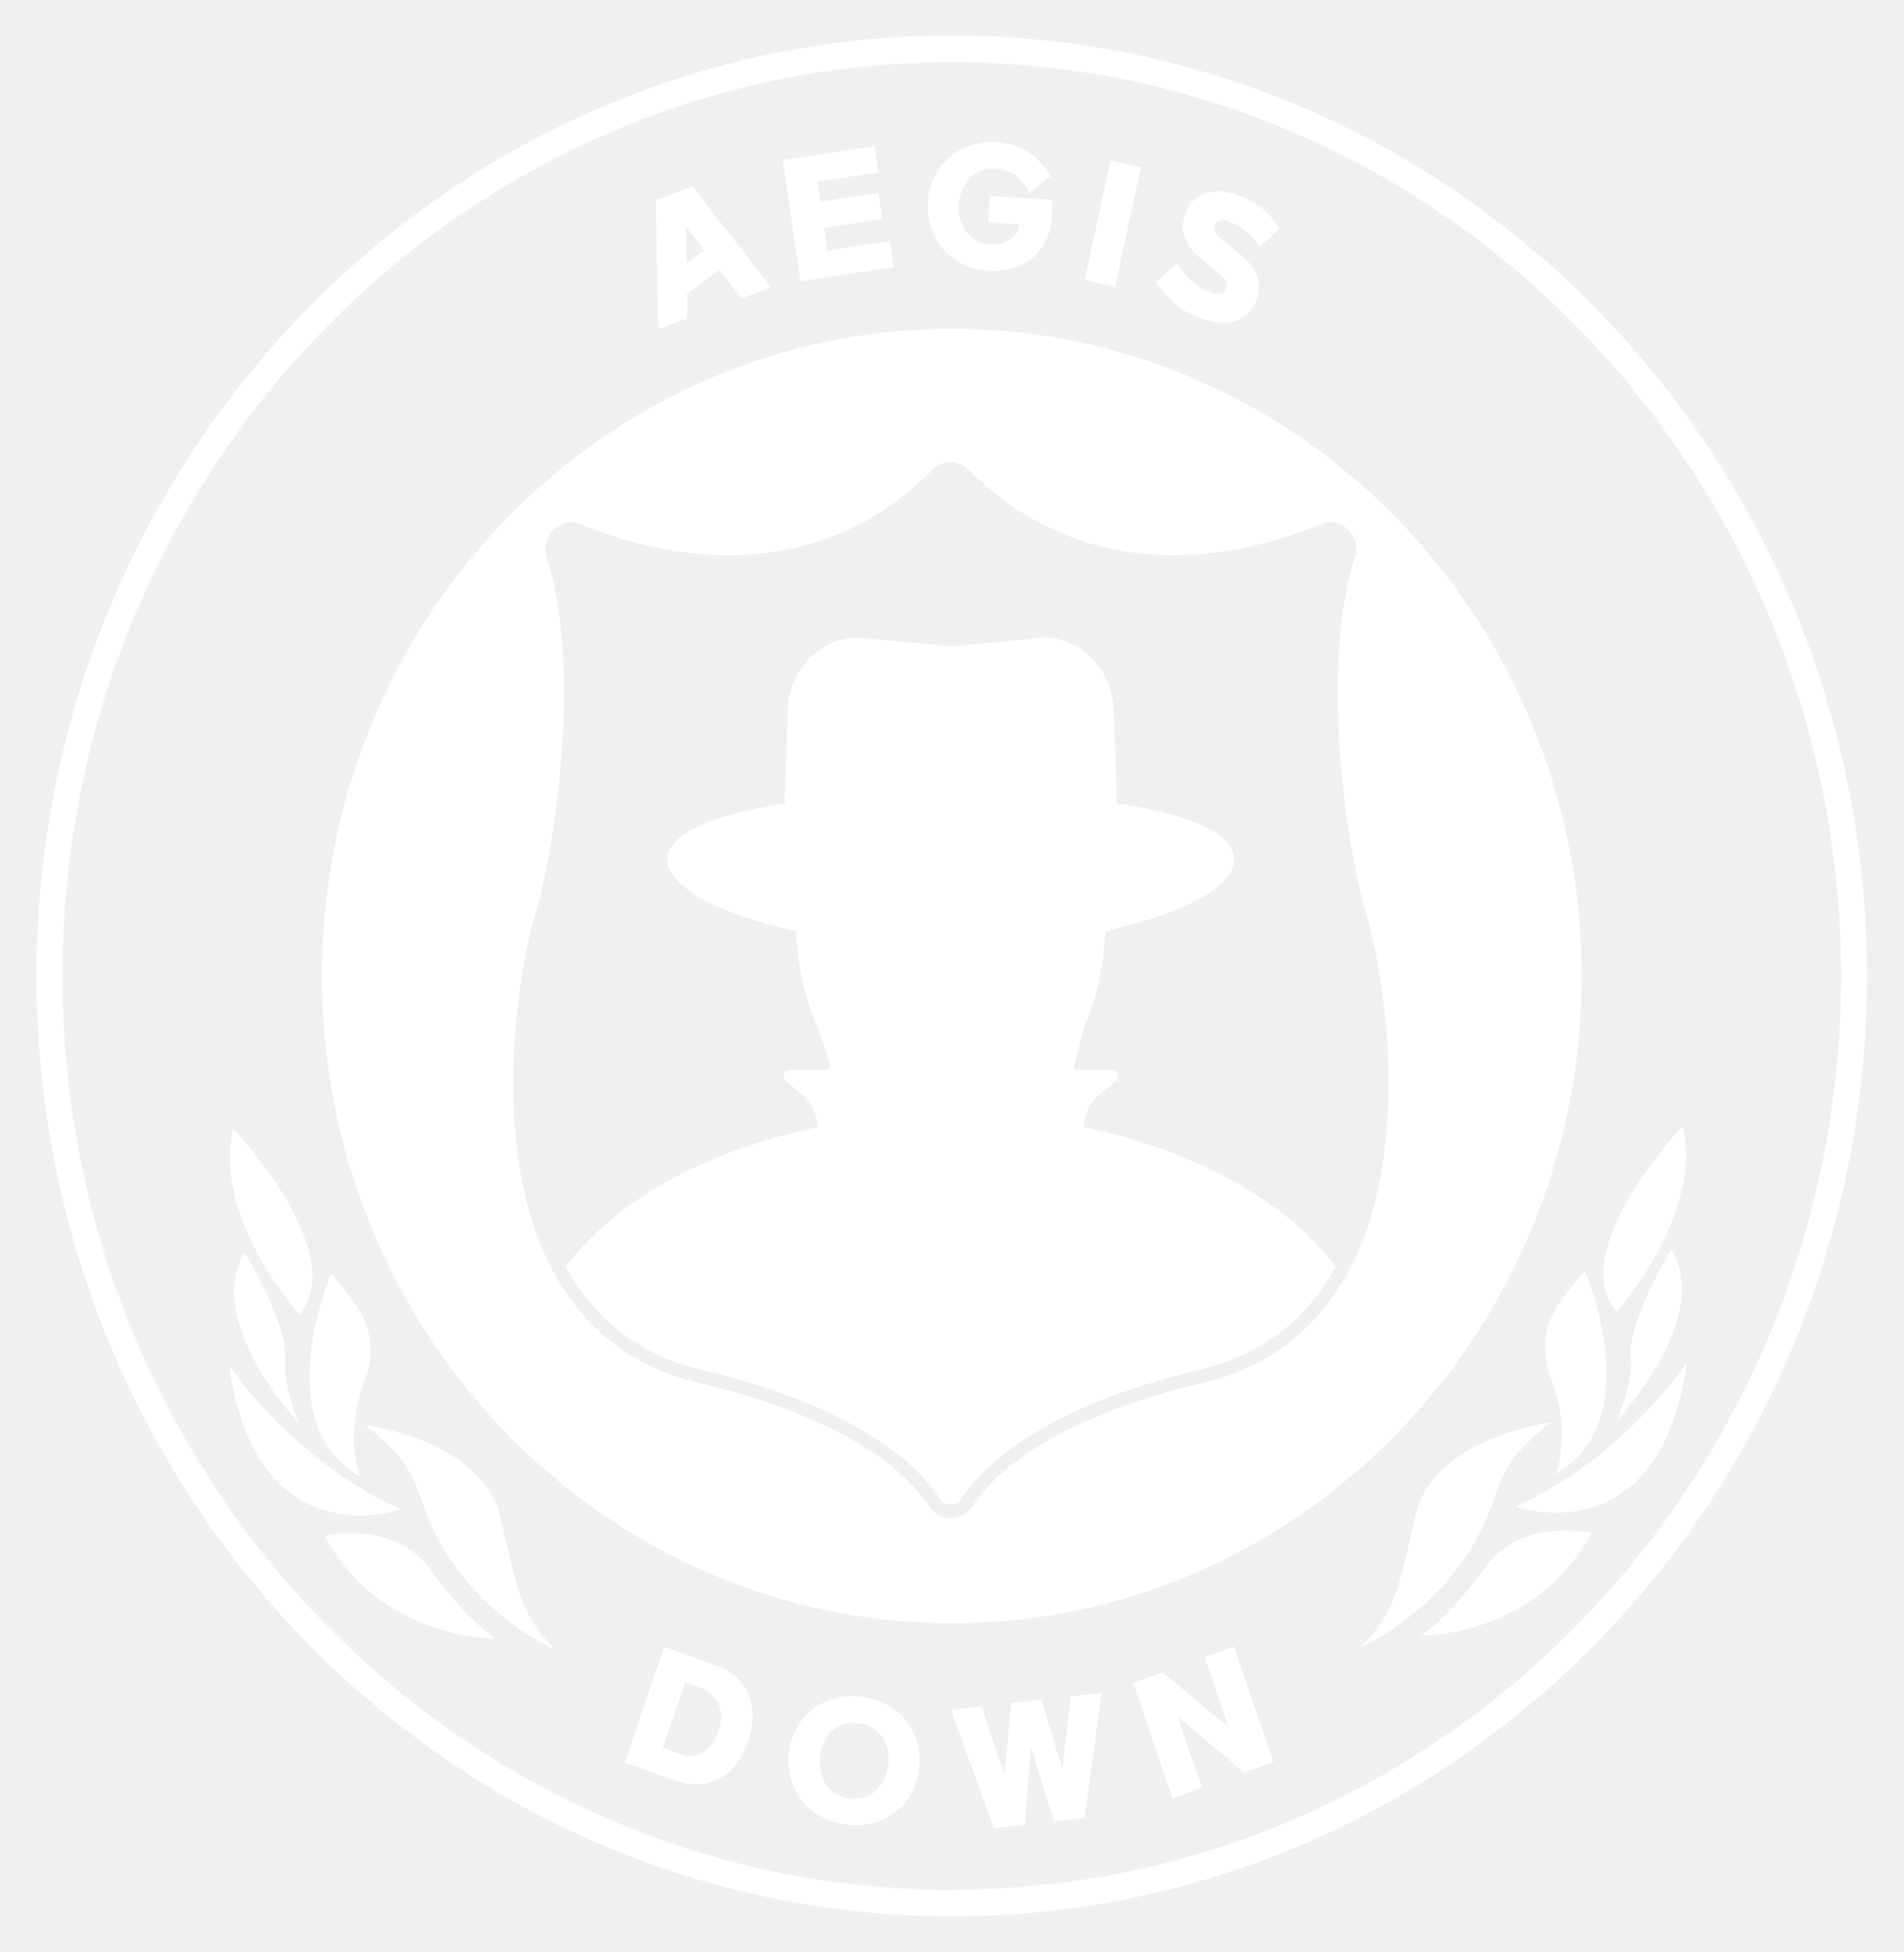
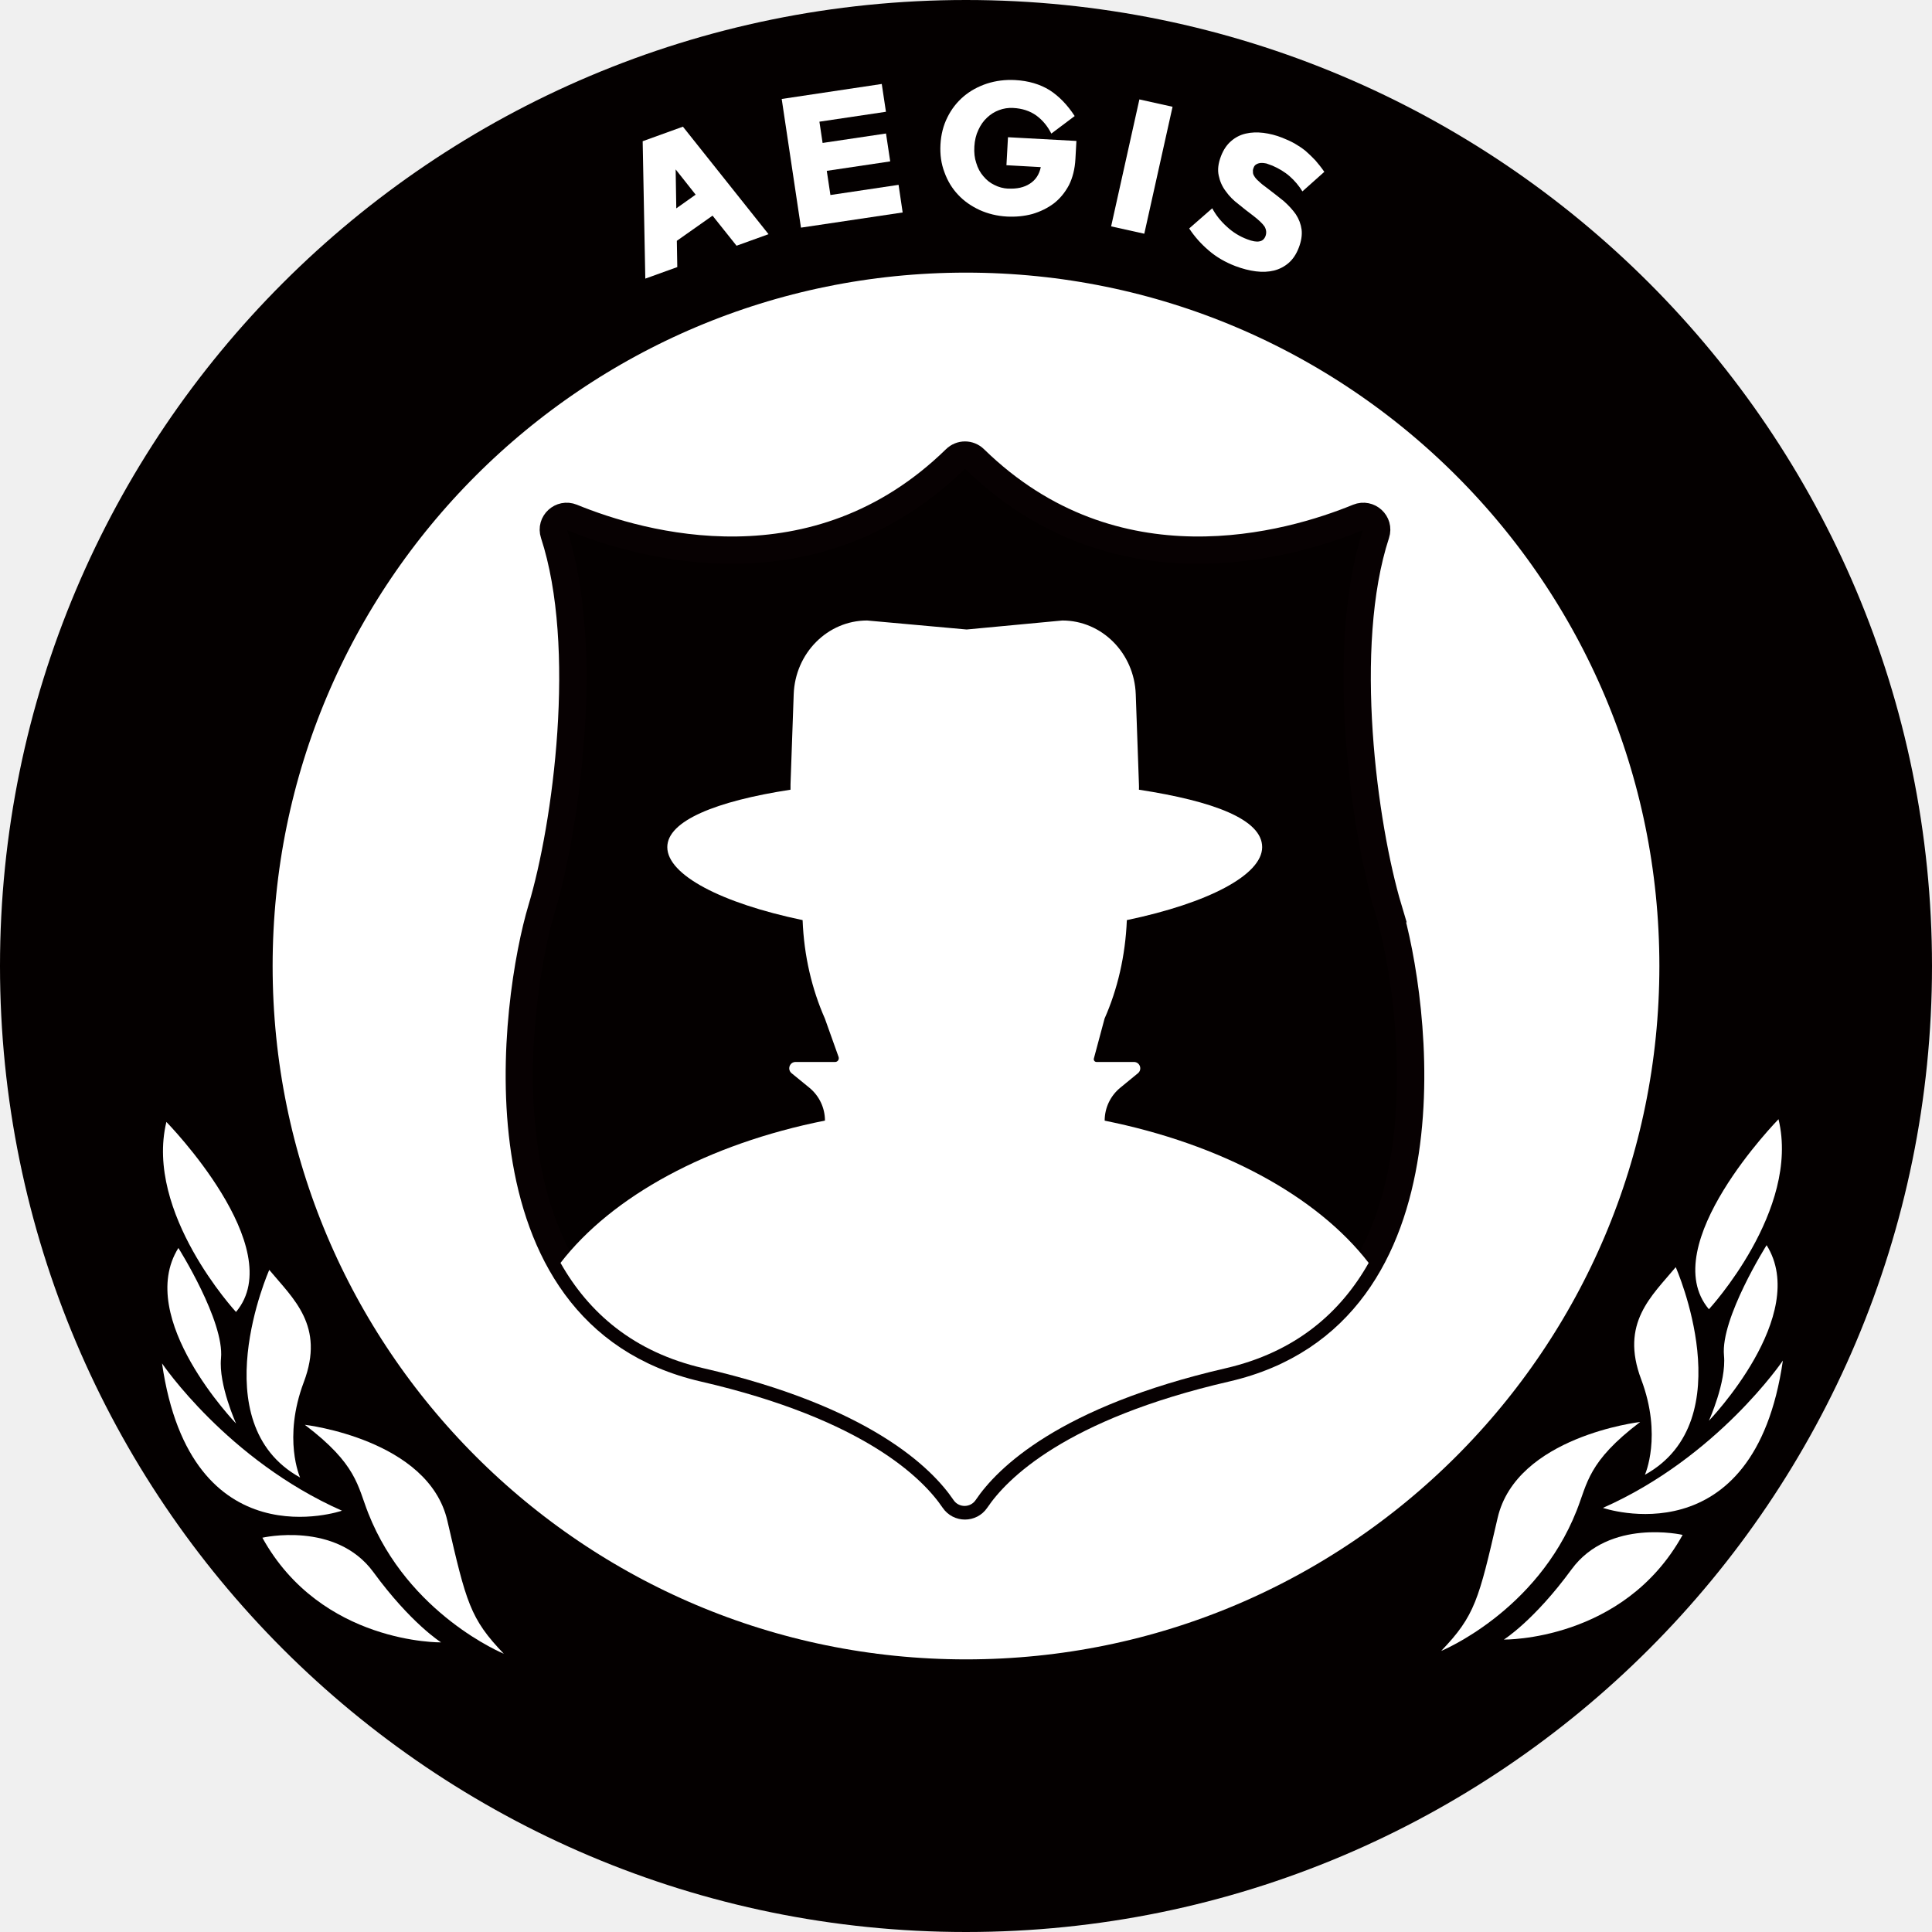
- <svg xmlns="http://www.w3.org/2000/svg" viewBox="9.4 9 31.2 32" fill="none">
-   <g clip-path="url(#clip0_727_24098)">
-     <path d="M24.999 35.611C30.691 35.611 35.323 30.851 35.323 25.001C35.323 19.151 30.691 14.39 24.999 14.39C19.307 14.39 14.676 19.149 14.676 24.999C14.676 30.849 19.307 35.61 24.999 35.61V35.611ZM18.166 24.017C18.565 22.649 18.903 19.832 18.361 18.128C18.31 17.966 18.352 17.794 18.474 17.677C18.596 17.561 18.768 17.528 18.921 17.593C19.955 18.027 22.584 18.811 24.686 16.703C24.853 16.535 25.114 16.535 25.282 16.703C27.383 18.811 30.013 18.027 31.046 17.593C31.201 17.527 31.371 17.561 31.495 17.677C31.617 17.794 31.66 17.966 31.608 18.128C31.065 19.832 31.404 22.649 31.803 24.017C32.087 24.989 32.578 27.942 31.459 29.92C30.943 30.835 30.153 31.424 29.113 31.671C26.592 32.269 25.662 33.197 25.333 33.697C25.255 33.817 25.124 33.888 24.984 33.888C24.843 33.888 24.713 33.817 24.635 33.697C24.305 33.197 23.377 32.269 20.855 31.671C19.816 31.424 19.026 30.835 18.508 29.92C17.391 27.942 17.882 24.989 18.165 24.017H18.166Z" fill="white" />
-     <path d="M24.999 9.583C16.728 9.583 10 16.498 10 24.999C10 33.5 16.728 40.415 24.999 40.415C33.27 40.415 39.999 33.5 39.999 24.999C39.999 16.498 33.27 9.583 24.999 9.583ZM24.999 39.988C16.958 39.988 10.417 33.264 10.417 25.001C10.417 16.738 16.959 10.012 24.999 10.012C33.039 10.012 39.581 16.736 39.581 24.999C39.581 33.262 33.039 39.986 24.999 39.986V39.988Z" fill="white" />
-     <path d="M25 10.012C16.96 10.012 10.418 16.736 10.418 24.999C10.418 33.262 16.959 39.986 25 39.986C33.041 39.986 39.582 33.262 39.582 24.999C39.582 16.736 33.041 10.012 25 10.012ZM25 39.979C16.965 39.979 10.427 33.259 10.427 25C10.427 16.742 16.965 10.021 25 10.021C33.035 10.021 39.573 16.74 39.573 24.999C39.573 33.258 33.035 39.977 25 39.977V39.979Z" fill="white" />
-     <path d="M21.493 36.511C21.408 36.426 21.304 36.364 21.179 36.318L20.287 35.997L19.641 37.892L20.434 38.178C20.58 38.231 20.718 38.254 20.846 38.25C20.974 38.242 21.088 38.209 21.195 38.154C21.297 38.097 21.389 38.018 21.472 37.914C21.547 37.814 21.612 37.693 21.66 37.553C21.706 37.42 21.73 37.287 21.736 37.157C21.737 37.03 21.717 36.913 21.677 36.803C21.636 36.695 21.574 36.597 21.493 36.512V36.511ZM21.181 37.37C21.155 37.446 21.122 37.512 21.081 37.571C21.04 37.631 20.992 37.681 20.939 37.714C20.884 37.754 20.826 37.774 20.761 37.783C20.692 37.793 20.62 37.783 20.546 37.757L20.262 37.655L20.629 36.578L20.875 36.667C20.954 36.695 21.019 36.734 21.07 36.782C21.12 36.832 21.158 36.889 21.184 36.951C21.206 37.013 21.218 37.081 21.219 37.151C21.218 37.226 21.205 37.299 21.181 37.37Z" fill="white" />
-     <path d="M24.252 37.206C24.165 37.104 24.061 37.018 23.939 36.948C23.814 36.881 23.677 36.836 23.523 36.817C23.37 36.798 23.225 36.806 23.091 36.842C22.953 36.878 22.832 36.936 22.729 37.014C22.619 37.097 22.534 37.197 22.465 37.317C22.394 37.44 22.35 37.577 22.331 37.727C22.313 37.882 22.323 38.025 22.364 38.16C22.402 38.297 22.462 38.416 22.548 38.521C22.629 38.624 22.733 38.712 22.858 38.78C22.981 38.846 23.119 38.891 23.272 38.912C23.426 38.931 23.57 38.922 23.707 38.888C23.841 38.852 23.962 38.794 24.071 38.713C24.175 38.633 24.263 38.532 24.333 38.408C24.399 38.287 24.442 38.15 24.46 37.995C24.479 37.845 24.469 37.702 24.433 37.565C24.395 37.431 24.333 37.311 24.252 37.205V37.206ZM23.958 37.933C23.947 38.025 23.922 38.106 23.89 38.178C23.851 38.252 23.807 38.312 23.752 38.36C23.697 38.408 23.633 38.445 23.562 38.465C23.488 38.489 23.409 38.494 23.325 38.484C23.24 38.474 23.166 38.449 23.102 38.408C23.035 38.369 22.981 38.319 22.94 38.258C22.898 38.197 22.866 38.127 22.852 38.047C22.832 37.968 22.829 37.883 22.841 37.791C22.851 37.704 22.873 37.623 22.912 37.552C22.944 37.48 22.991 37.419 23.047 37.371C23.102 37.323 23.166 37.286 23.24 37.263C23.311 37.241 23.389 37.237 23.474 37.247C23.556 37.257 23.633 37.282 23.7 37.321C23.763 37.362 23.817 37.412 23.858 37.473C23.901 37.534 23.93 37.605 23.949 37.683C23.965 37.762 23.969 37.845 23.959 37.933H23.958Z" fill="white" />
-     <path d="M26.814 38.012L26.468 36.864L25.974 36.92L25.863 38.099L25.491 36.974L24.987 37.031L25.691 38.969L26.194 38.913L26.296 37.627L26.671 38.859L27.175 38.802L27.454 36.752L26.95 36.809L26.814 38.012Z" fill="white" />
-     <path d="M29.143 36.166L29.536 37.313L28.451 36.416L27.972 36.59L28.619 38.482L29.099 38.308L28.7 37.14L29.79 38.059L30.271 37.885L29.624 35.993L29.143 36.166Z" fill="white" />
-     <path d="M20.666 14.219L20.66 13.815L21.195 13.427L21.556 13.891L22.036 13.713L20.753 12.056L20.149 12.279L20.188 14.397L20.668 14.219H20.666ZM20.942 13.101L20.652 13.312L20.642 12.711L20.943 13.101H20.942Z" fill="white" />
-     <path d="M24.047 13.377L23.985 12.951L22.962 13.109L22.907 12.736L23.86 12.59L23.799 12.161L22.846 12.307L22.798 11.978L23.796 11.825L23.735 11.396L22.231 11.627L22.52 13.612L24.047 13.377Z" fill="white" />
-     <path d="M24.877 13.103C24.965 13.2 25.074 13.278 25.201 13.338C25.326 13.395 25.46 13.43 25.61 13.439C25.741 13.446 25.869 13.433 25.991 13.399C26.111 13.363 26.22 13.309 26.314 13.236C26.406 13.16 26.48 13.068 26.539 12.953C26.595 12.841 26.629 12.707 26.636 12.55L26.65 12.272L25.622 12.215L25.6 12.647L26.115 12.676C26.092 12.791 26.038 12.876 25.952 12.931C25.865 12.99 25.756 13.013 25.627 13.007C25.549 13.003 25.477 12.984 25.416 12.95C25.35 12.918 25.296 12.873 25.249 12.815C25.203 12.759 25.167 12.692 25.144 12.612C25.118 12.534 25.111 12.451 25.116 12.355C25.12 12.262 25.14 12.177 25.175 12.101C25.209 12.027 25.252 11.964 25.306 11.912C25.357 11.862 25.416 11.822 25.486 11.795C25.554 11.768 25.625 11.757 25.699 11.761C25.835 11.768 25.952 11.808 26.048 11.879C26.143 11.951 26.216 12.043 26.271 12.157L26.622 11.887C26.512 11.714 26.387 11.582 26.245 11.488C26.104 11.398 25.929 11.345 25.729 11.334C25.577 11.325 25.436 11.345 25.304 11.388C25.169 11.433 25.053 11.5 24.955 11.585C24.853 11.675 24.773 11.782 24.712 11.907C24.648 12.034 24.614 12.174 24.607 12.327C24.599 12.483 24.619 12.625 24.668 12.756C24.715 12.89 24.783 13.004 24.873 13.103H24.877Z" fill="white" />
-     <path d="M27.602 11.631L27.178 13.59L27.675 13.704L28.1 11.745L27.602 11.631Z" fill="white" />
-     <path d="M28.64 13.964C28.752 14.063 28.886 14.142 29.039 14.204C29.144 14.246 29.246 14.272 29.347 14.285C29.445 14.297 29.536 14.293 29.619 14.272C29.702 14.25 29.777 14.211 29.84 14.154C29.902 14.097 29.953 14.021 29.99 13.922C30.028 13.818 30.044 13.725 30.032 13.639C30.021 13.556 29.993 13.477 29.947 13.405C29.901 13.335 29.84 13.268 29.767 13.201C29.691 13.139 29.608 13.071 29.523 13.004C29.465 12.962 29.424 12.927 29.392 12.896C29.358 12.867 29.336 12.838 29.323 12.815C29.307 12.793 29.302 12.768 29.303 12.748C29.3 12.727 29.306 12.705 29.314 12.682C29.323 12.659 29.337 12.643 29.357 12.631C29.374 12.621 29.395 12.613 29.422 12.61C29.446 12.61 29.475 12.612 29.506 12.619C29.534 12.628 29.564 12.64 29.595 12.653C29.689 12.695 29.777 12.749 29.854 12.818C29.929 12.885 29.993 12.965 30.045 13.05L30.375 12.748C30.329 12.68 30.282 12.622 30.24 12.569C30.192 12.518 30.143 12.469 30.095 12.425C30.043 12.383 29.988 12.345 29.933 12.311C29.875 12.278 29.812 12.247 29.746 12.221C29.649 12.183 29.554 12.158 29.462 12.145C29.367 12.133 29.279 12.136 29.198 12.157C29.114 12.177 29.042 12.216 28.979 12.272C28.913 12.329 28.863 12.406 28.826 12.505C28.783 12.618 28.772 12.717 28.792 12.804C28.809 12.892 28.845 12.974 28.898 13.047C28.95 13.121 29.013 13.187 29.091 13.248C29.165 13.309 29.238 13.367 29.311 13.424C29.394 13.49 29.452 13.546 29.482 13.592C29.509 13.64 29.514 13.688 29.495 13.741C29.477 13.786 29.448 13.811 29.405 13.818C29.36 13.827 29.3 13.818 29.225 13.788C29.11 13.745 29.006 13.678 28.915 13.592C28.822 13.506 28.749 13.41 28.697 13.308L28.348 13.62C28.429 13.747 28.528 13.862 28.642 13.961L28.64 13.964Z" fill="white" />
-     <path d="M27.167 27.48C27.167 27.276 27.257 27.084 27.41 26.954L27.688 26.72C27.761 26.659 27.718 26.539 27.626 26.539H27.041C27.012 26.539 26.993 26.512 27 26.484L27.167 25.842C27.369 25.375 27.492 24.837 27.515 24.262C28.787 23.989 29.628 23.535 29.628 23.091C29.628 22.646 28.869 22.352 27.704 22.169C27.704 22.139 27.707 22.11 27.704 22.081L27.654 20.637C27.631 19.976 27.125 19.452 26.507 19.452L25.012 19.597L23.458 19.452C22.841 19.452 22.334 19.976 22.311 20.637L22.262 22.081C22.262 22.11 22.262 22.139 22.262 22.169C21.096 22.352 20.337 22.669 20.337 23.091C20.337 23.535 21.178 23.989 22.45 24.262C22.472 24.837 22.597 25.374 22.798 25.842L23.012 26.459C23.025 26.498 22.998 26.539 22.959 26.539H22.341C22.247 26.539 22.206 26.659 22.279 26.72L22.557 26.954C22.71 27.084 22.799 27.276 22.799 27.48C20.971 27.855 19.477 28.69 18.669 29.765C19.108 30.563 19.809 31.198 20.9 31.456C23.504 32.073 24.469 33.058 24.808 33.573C24.89 33.698 25.071 33.698 25.153 33.573C25.492 33.056 26.457 32.073 29.061 31.456C30.152 31.196 30.854 30.563 31.292 29.765C30.484 28.691 28.991 27.857 27.162 27.48H27.167Z" fill="white" />
-     <path d="M36.981 27.459C36.981 27.459 35.052 29.482 35.893 30.509C35.893 30.509 37.324 28.919 36.981 27.459Z" fill="white" />
-     <path d="M34.837 31.636C35.17 32.541 34.895 33.166 34.895 33.166C36.432 32.291 35.375 29.834 35.375 29.834C35.003 30.296 34.503 30.73 34.835 31.636H34.837Z" fill="white" />
-     <path d="M36.795 29.482C36.795 29.482 36.074 30.656 36.129 31.253C36.169 31.676 35.894 32.3 35.894 32.3C35.894 32.3 37.48 30.61 36.795 29.482Z" fill="white" />
-     <path d="M34.239 33.7C34.239 33.7 36.6 34.536 37.05 31.335C37.05 31.335 36.031 32.886 34.239 33.7Z" fill="white" />
-     <path d="M33.827 33.739C33.997 33.297 34.003 32.954 34.816 32.32C34.816 32.32 32.887 32.551 32.593 33.86C32.3 35.169 32.24 35.43 31.712 35.995C31.712 35.995 33.202 35.369 33.828 33.74L33.827 33.739Z" fill="white" />
-     <path d="M33.749 34.686C33.161 35.511 32.691 35.813 32.691 35.813C32.691 35.813 34.562 35.844 35.483 34.133C35.483 34.133 34.338 33.861 33.75 34.686H33.749Z" fill="white" />
-     <path d="M13.221 27.504C12.879 28.965 14.308 30.555 14.308 30.555C15.15 29.528 13.221 27.504 13.221 27.504Z" fill="white" />
-     <path d="M14.827 29.879C14.827 29.879 13.77 32.335 15.307 33.211C15.307 33.211 15.033 32.586 15.365 31.68C15.699 30.774 15.199 30.341 14.826 29.879H14.827Z" fill="white" />
-     <path d="M13.407 29.526C12.722 30.654 14.309 32.345 14.309 32.345C14.309 32.345 14.035 31.72 14.073 31.297C14.128 30.699 13.407 29.526 13.407 29.526Z" fill="white" />
-     <path d="M15.964 33.743C14.171 32.928 13.153 31.379 13.153 31.379C13.605 34.579 15.964 33.743 15.964 33.743Z" fill="white" />
-     <path d="M15.386 32.364C16.199 32.999 16.205 33.342 16.375 33.784C17 35.413 18.491 36.038 18.491 36.038C17.962 35.475 17.904 35.212 17.61 33.904C17.316 32.595 15.387 32.363 15.387 32.363L15.386 32.364Z" fill="white" />
-     <path d="M16.453 34.731C15.865 33.906 14.72 34.178 14.72 34.178C15.641 35.89 17.512 35.859 17.512 35.859C17.512 35.859 17.042 35.557 16.454 34.731H16.453Z" fill="white" />
+ <svg xmlns="http://www.w3.org/2000/svg" viewBox="0 0 212.6 212.6">
+   <circle cx="106.3" cy="106.3" fill="#fff" r="91.3" stroke="#040000" stroke-miterlimit="10" stroke-width="30" />
+   <circle cx="105.95" cy="106.45" fill="none" r="91.3" />
+   <path d="m71.01 30.66-.29-15.12 4.43-1.6 9.42 11.83-3.52 1.27-2.64-3.31-3.93 2.77.05 2.89zm3.41-7.73 2.13-1.51-2.2-2.78z" fill="#fff" />
+   <path d="m97.5 14.71.46 3.05-6.98 1.04.4 2.66 7.5-1.12.45 3.04-11.19 1.67-2.12-14.16 11.01-1.65.46 3.06-7.32 1.09.35 2.34 6.98-1.04z" fill="#fff" />
+   <path d="m110.94 20.75c.95.05 1.75-.12 2.39-.54.63-.4 1.03-1.01 1.2-1.82l-3.78-.21.17-3.08 7.53.41-.11 1.99c-.06 1.11-.31 2.07-.71 2.87-.44.82-.98 1.48-1.66 2.01-.69.52-1.49.91-2.37 1.17-.89.24-1.83.33-2.8.28-1.09-.06-2.09-.31-3-.72-.93-.43-1.73-.99-2.37-1.68-.66-.7-1.16-1.52-1.5-2.47-.36-.94-.5-1.95-.44-3.06.06-1.09.31-2.09.77-3 .44-.89 1.03-1.65 1.78-2.29.72-.61 1.57-1.08 2.56-1.41.97-.31 2-.45 3.11-.39 1.47.08 2.74.46 3.79 1.11 1.04.67 1.96 1.62 2.76 2.85l-2.57 1.93c-.41-.81-.95-1.47-1.64-1.98-.71-.51-1.56-.79-2.56-.84-.54-.03-1.06.05-1.56.24-.51.19-.94.47-1.32.83-.4.37-.71.82-.95 1.35-.26.54-.4 1.15-.44 1.81-.04.68.02 1.28.21 1.83.17.57.43 1.05.77 1.44.34.41.73.74 1.22.97.46.24.97.38 1.54.41z" fill="#fff" />
+   <path d="m129.03 11.75-3.11 13.97-3.65-.81 3.11-13.97z" fill="#fff" />
+   <path d="m133.39 22.91c.39.73.92 1.41 1.61 2.03.66.62 1.43 1.09 2.27 1.4.55.21.99.29 1.32.22.31-.05.53-.24.66-.56.14-.37.1-.71-.09-1.06-.22-.33-.64-.73-1.25-1.2-.54-.4-1.07-.82-1.61-1.26-.57-.43-1.04-.9-1.41-1.43-.4-.52-.65-1.1-.78-1.73-.14-.63-.06-1.33.25-2.14.27-.7.64-1.25 1.12-1.66.46-.4.99-.68 1.61-.82.59-.14 1.24-.16 1.94-.08.68.09 1.38.26 2.08.54.49.19.94.4 1.37.64.41.24.81.5 1.19.81.36.31.71.66 1.07 1.03.32.37.66.79.99 1.27l-2.41 2.15c-.38-.61-.85-1.18-1.4-1.66-.56-.49-1.21-.87-1.9-1.17-.23-.09-.45-.17-.66-.24-.23-.05-.43-.07-.61-.06-.2.02-.36.07-.48.14-.15.08-.25.19-.31.36-.07.17-.11.32-.08.47-.02.15.03.32.14.48.09.17.26.37.51.58.22.22.53.47.95.77.63.47 1.23.96 1.79 1.4.53.47.98.96 1.33 1.46.34.52.55 1.08.63 1.67.07.61-.03 1.28-.32 2.02-.27.7-.64 1.25-1.1 1.65s-1.02.69-1.61.84c-.62.15-1.28.18-2 .09-.73-.09-1.49-.29-2.26-.58-1.12-.43-2.1-1-2.92-1.71-.84-.71-1.57-1.53-2.16-2.43l2.55-2.23z" fill="#fff" />
+   <path d="m152.78 100c-2.71-9.05-5.43-28.84-1.36-41.26.39-1.19-.8-2.28-1.96-1.81-7.6 3.11-26.79 8.64-42.22-6.42-.59-.58-1.51-.58-2.1 0-15.43 15.06-34.62 9.53-42.22 6.42-1.16-.47-2.35.62-1.96 1.81 4.07 12.43 1.36 32.22-1.36 41.26-2.97 9.91-7.93 44.61 17.84 50.56 18.34 4.23 25.14 10.98 27.53 14.51.58.86 1.85.86 2.43 0 2.39-3.54 9.19-10.28 27.53-14.51 25.78-5.95 20.82-40.65 17.84-50.56z" fill="#040000" stroke="#070102" stroke-miterlimit="10" stroke-width="3" />
+   <g fill="#fff">
+     <path d="m121.56 123.31c0-1.4.63-2.72 1.71-3.61l1.95-1.6c.51-.42.21-1.24-.44-1.24h-4.12c-.2 0-.34-.19-.29-.38l1.18-4.4c1.42-3.2 2.29-6.89 2.45-10.83 8.96-1.87 14.89-4.98 14.89-8.03s-5.35-5.06-13.56-6.32c0-.2.02-.4 0-.6l-.35-9.9c-.16-4.53-3.73-8.12-8.08-8.12l-10.53.99-10.95-.99c-4.35 0-7.92 3.59-8.08 8.12l-.35 9.9v.6c-8.21 1.26-13.56 3.43-13.56 6.32 0 3.05 5.93 6.16 14.89 8.03.15 3.94 1.03 7.62 2.45 10.83l1.51 4.23c.09.27-.1.55-.38.55h-4.35c-.66 0-.95.82-.44 1.24l1.96 1.6c1.08.89 1.71 2.21 1.71 3.61-12.88 2.57-23.41 8.29-29.1 15.66 3.09 5.47 8.03 9.82 15.72 11.59 18.34 4.23 25.14 10.98 27.53 14.51.58.86 1.85.86 2.43 0 2.39-3.54 9.19-10.28 27.53-14.51 7.69-1.78 12.63-6.12 15.72-11.59-5.69-7.36-16.21-13.08-29.1-15.66z" />
+     <path d="m195.71 123.16s-13.59 13.87-7.66 20.91c0 0 10.08-10.9 7.66-20.91z" />
+     <path d="m181.01 162.28s1.93-4.28-.41-10.49c-2.35-6.21 1.17-9.18 3.8-12.35 0 0 7.45 16.84-3.38 22.84z" />
+     <path d="m194.4 137.02s-5.08 8.05-4.69 12.14c.28 2.9-1.66 7.18-1.66 7.18s11.18-11.59 6.35-19.32z" />
+     <path d="m196.19 149.72s-7.18 10.63-19.8 16.21c0 0 16.63 5.73 19.8-16.21z" />
+     <path d="m180.46 156.48s-13.59 1.59-15.66 10.56-2.49 10.76-6.21 14.63c0 0 10.5-4.29 14.91-15.45 1.2-3.03 1.24-5.38 6.97-9.73z" />
+     <path d="m185.15 168.9s-8.07-1.86-12.21 3.79c-4.14 5.66-7.45 7.73-7.45 7.73s13.18.21 19.67-11.52z" />
+     <path d="m18.31 123.46s13.59 13.87 7.66 20.91c0 0-10.08-10.9-7.66-20.91z" />
+     <path d="m33.02 162.58s-1.93-4.28.41-10.49c2.35-6.21-1.17-9.18-3.8-12.35 0 0-7.45 16.84 3.38 22.84z" />
+     <path d="m19.63 137.33s5.08 8.05 4.69 12.14c-.28 2.9 1.66 7.18 1.66 7.18s-11.18-11.59-6.35-19.32z" />
+     <path d="m17.83 150.03s7.18 10.63 19.8 16.21c0 0-16.63 5.73-19.8-16.21z" />
+     <path d="m33.57 156.79s13.59 1.59 15.66 10.56 2.49 10.76 6.21 14.63c0 0-10.5-4.29-14.91-15.45-1.2-3.03-1.24-5.38-6.97-9.73z" />
+     <path d="m28.88 169.21s8.07-1.86 12.21 3.79c4.14 5.66 7.45 7.73 7.45 7.73s-13.18.21-19.67-11.52z" />
  </g>
-   <defs>
-     <clipPath id="clip0_727_24098">
-       <rect width="30" height="30.833" fill="white" transform="translate(10 9.58325)" />
-     </clipPath>
-   </defs>
</svg>
